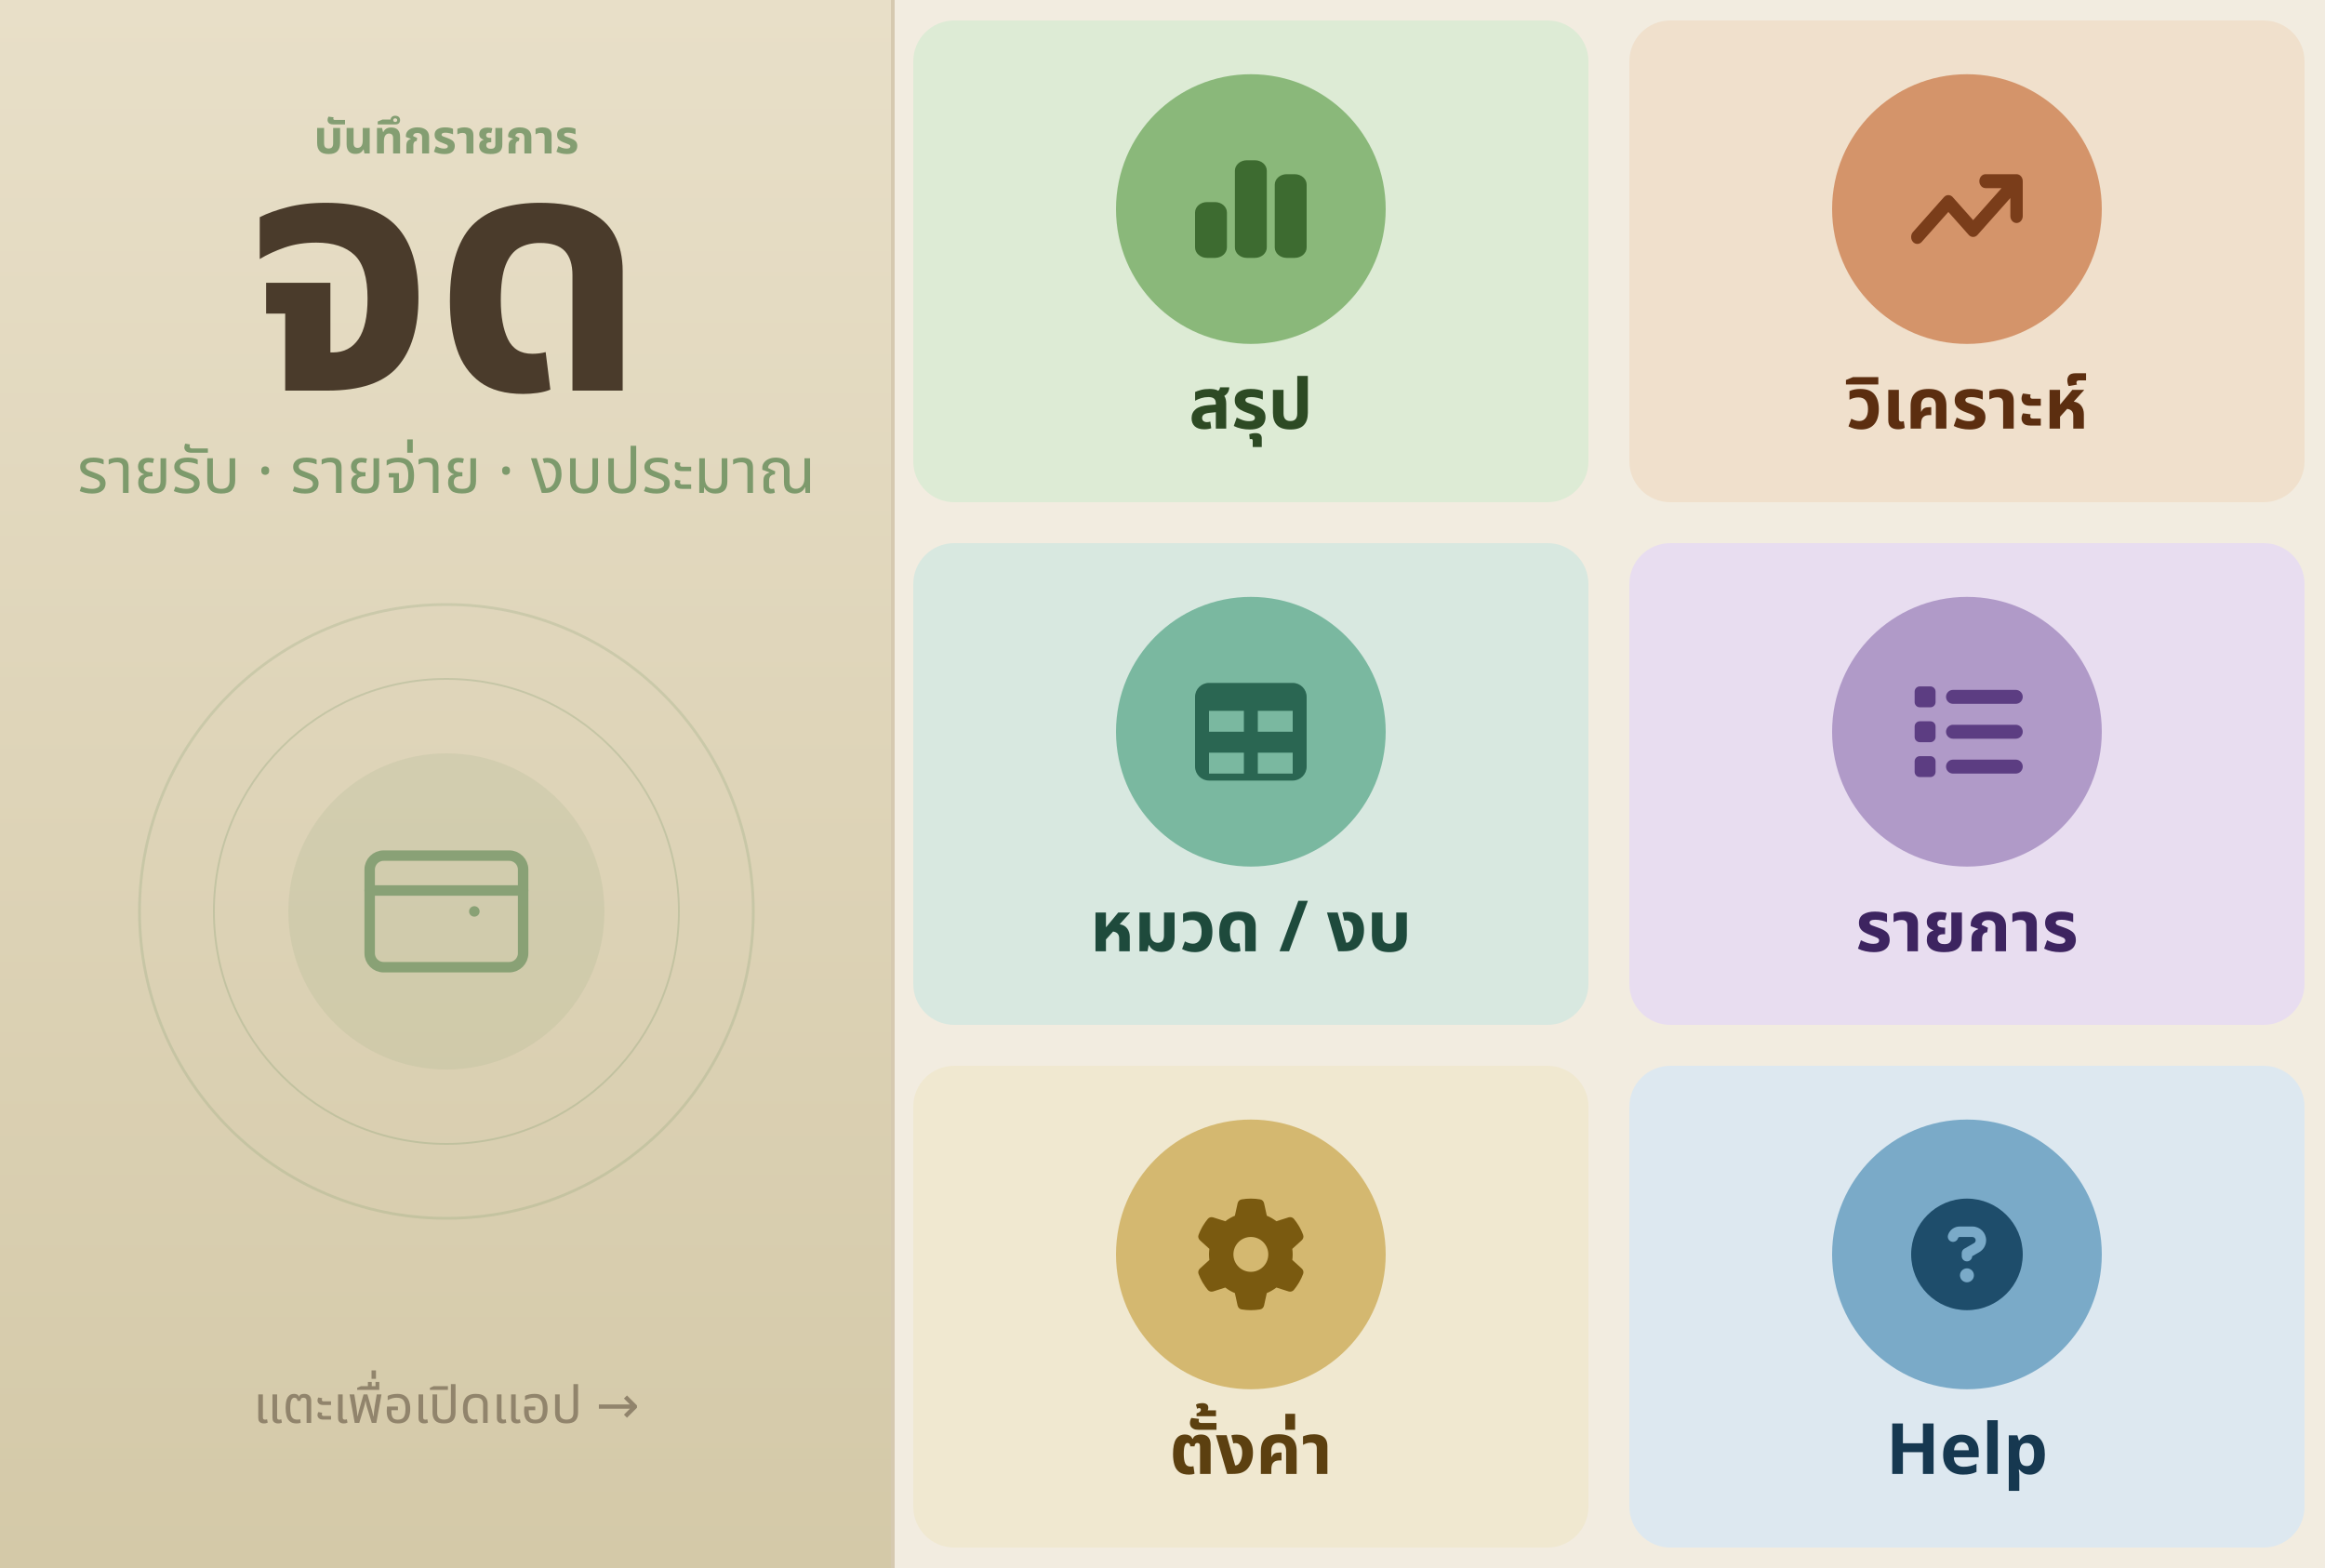
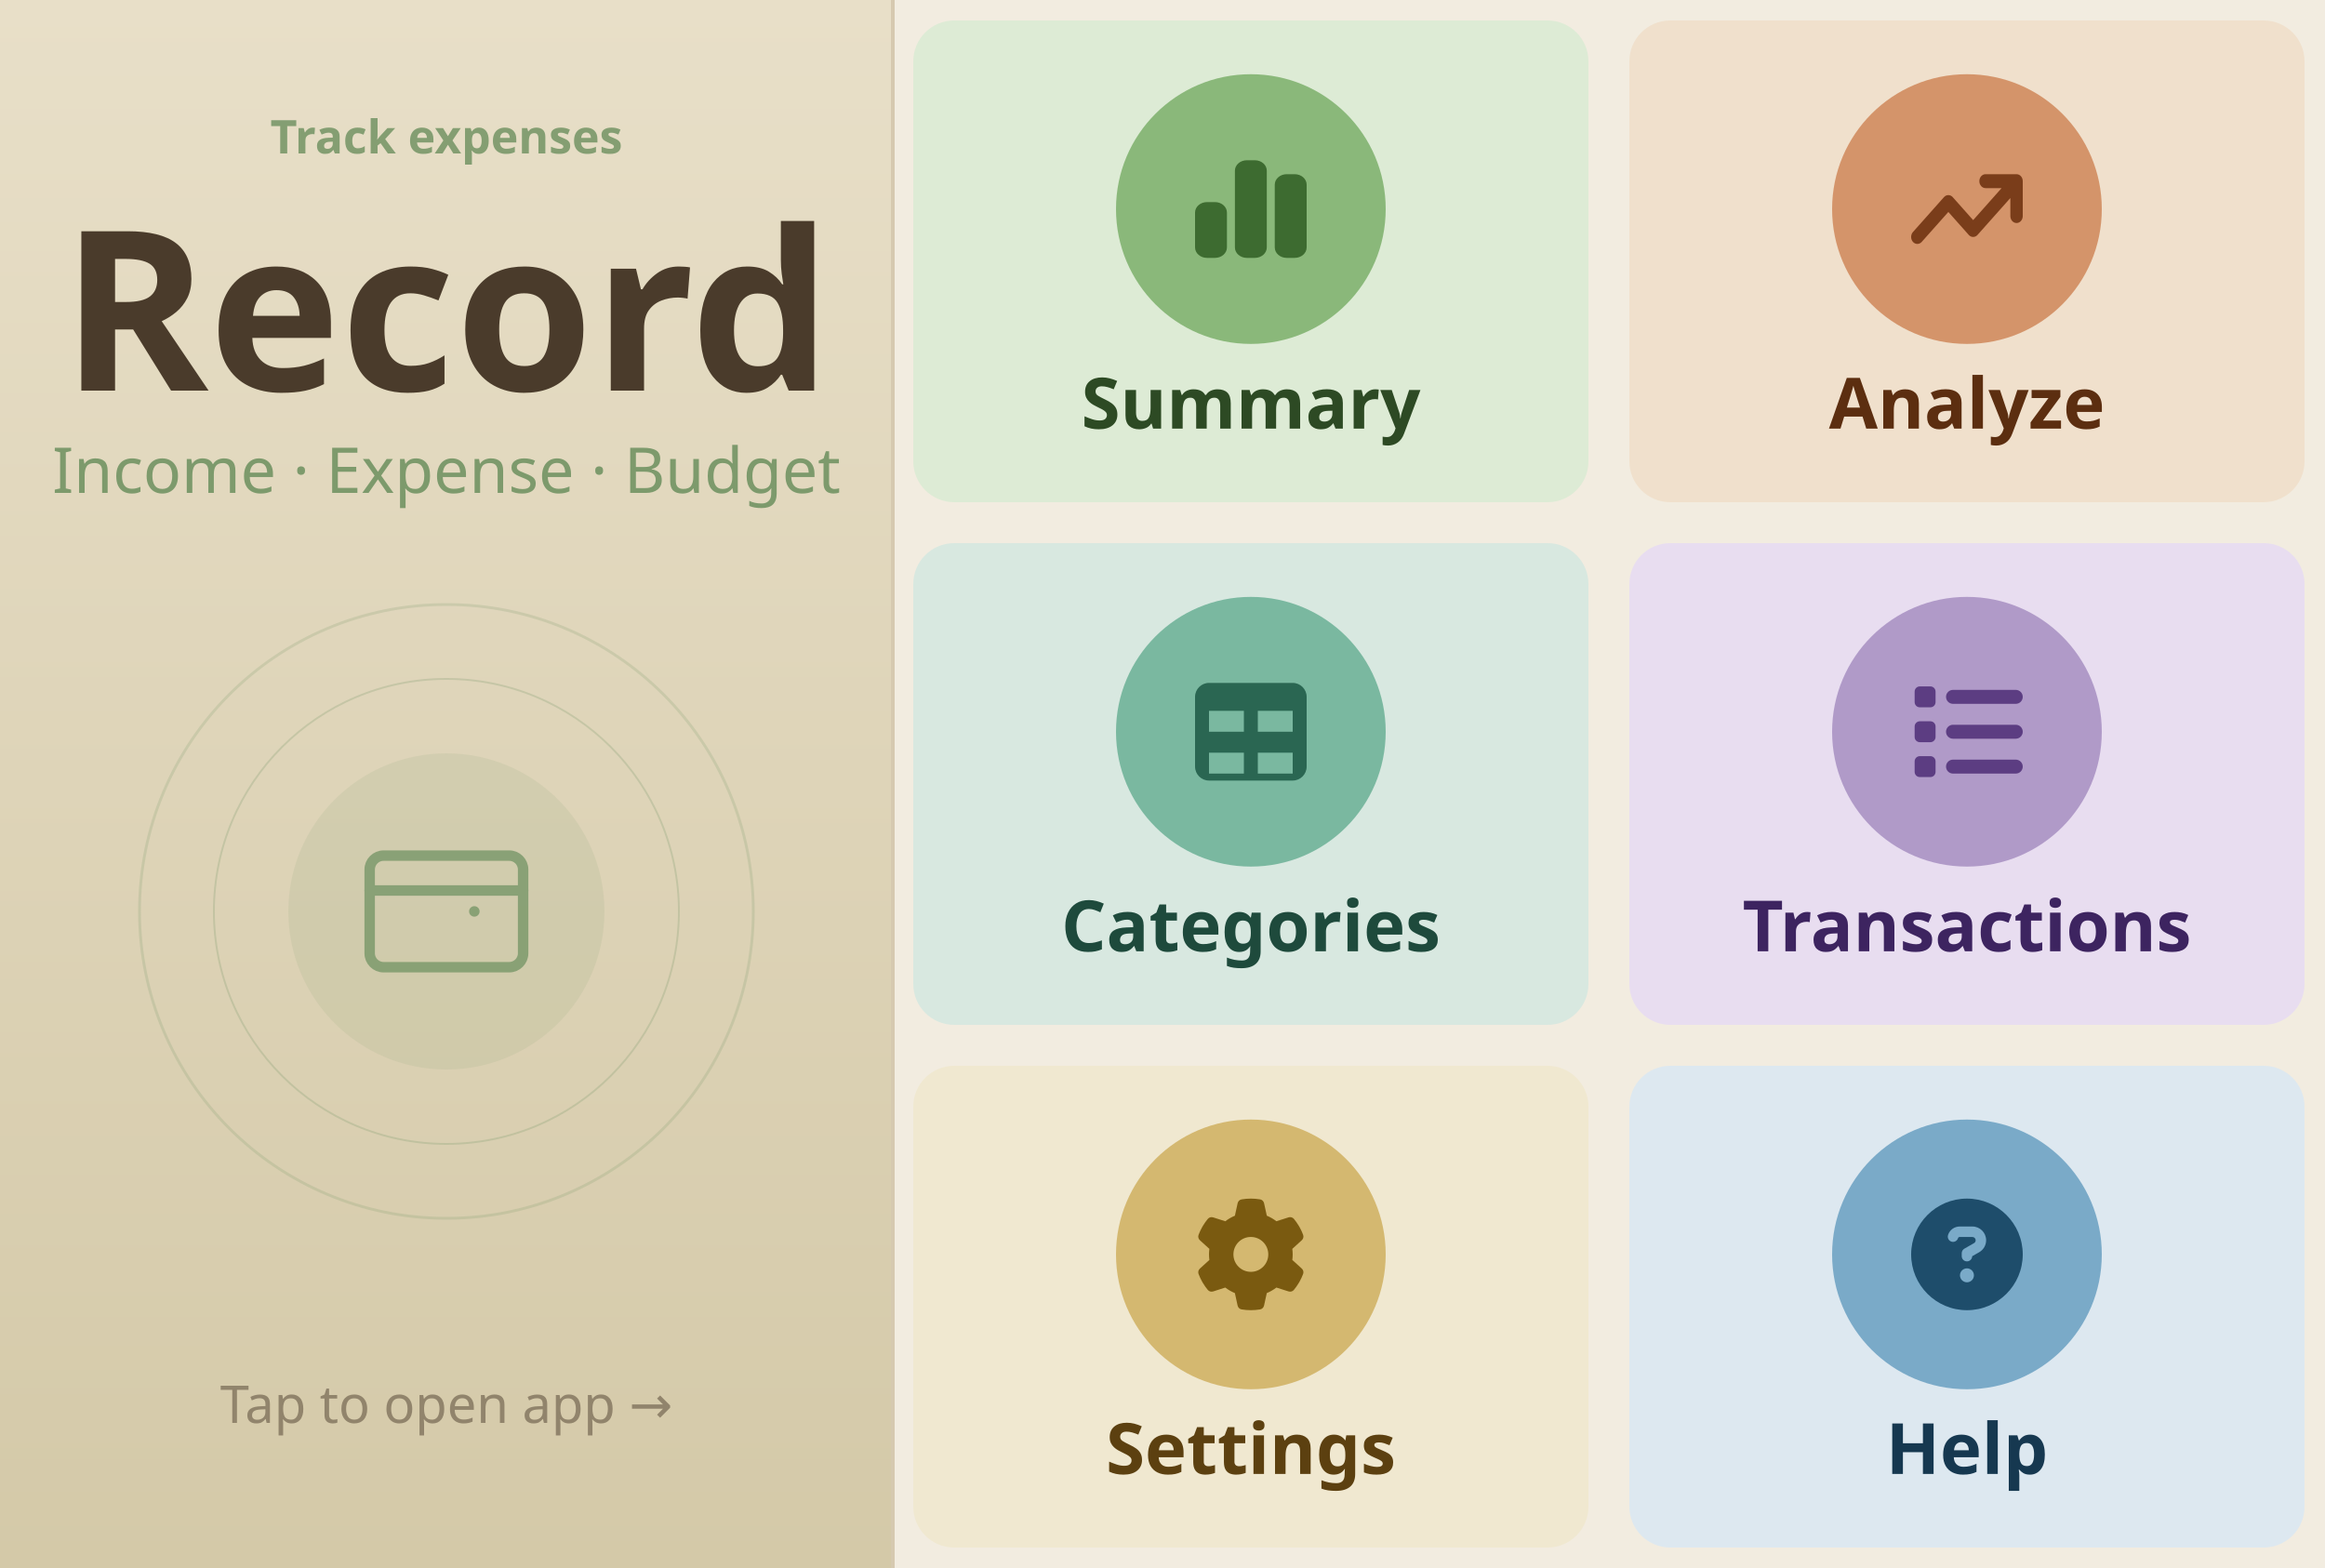
<svg xmlns="http://www.w3.org/2000/svg" width="2500" height="1686" viewBox="0 0 2500 1686">
  <defs>
    <linearGradient id="leftGrad" x1="0" y1="0" x2="0" y2="1">
      <stop offset="0%" stop-color="#e8dfc8" />
      <stop offset="100%" stop-color="#d4c9a8" />
    </linearGradient>
  </defs>
  <rect x="0" y="0" width="2500" height="1686" fill="#f2ece0" rx="0" />
  <rect x="0" y="0" width="960" height="1686" fill="url(#leftGrad)" />
  <line x1="960" y1="0" x2="960" y2="1686" stroke="#d6c9b0" stroke-width="4" />
-   <text x="480" y="165" font-family="Thonburi,'Noto Sans Thai','Sarabun',sans-serif" font-size="50" font-weight="600" fill="#6b8f5e" text-anchor="middle" opacity="0.8">บันทึกรายการ</text>
-   <text x="480" y="420" font-family="Thonburi,'Noto Sans Thai','Sarabun',sans-serif" font-size="360" font-weight="900" fill="#3d2e1e" text-anchor="middle" opacity="0.92">จด</text>
-   <text x="480" y="530" font-family="Thonburi,'Noto Sans Thai','Sarabun',sans-serif" font-size="68" font-weight="400" fill="#6b8f5e" text-anchor="middle" opacity="0.85">รายรับ · รายจ่าย · งบประมาณ</text>
+   <text x="480" y="165" font-family="Thonburi,'Noto Sans Thai','Sarabun',sans-serif" font-size="50" font-weight="600" fill="#6b8f5e" text-anchor="middle" opacity="0.8">Track expenses</text>
+   <text x="480" y="420" font-family="Thonburi,'Noto Sans Thai','Sarabun',sans-serif" font-size="240" font-weight="900" fill="#3d2e1e" text-anchor="middle" opacity="0.92">Record</text>
+   <text x="480" y="530" font-family="Thonburi,'Noto Sans Thai','Sarabun',sans-serif" font-size="68" font-weight="400" fill="#6b8f5e" text-anchor="middle" opacity="0.85">Income · Expense · Budget</text>
  <circle cx="480" cy="980" r="330" fill="none" stroke="#6b8f5e" stroke-width="3" opacity="0.18" />
  <circle cx="480" cy="980" r="250" fill="none" stroke="#6b8f5e" stroke-width="2" opacity="0.22" />
  <circle cx="480" cy="980" r="170" fill="#6b8f5e" opacity="0.1" />
  <g transform="translate(390,890) scale(7.5)" fill="none" stroke="#6b8f5e" stroke-width="1.5" stroke-linecap="round" stroke-linejoin="round" opacity="0.7">
    <rect x="1" y="4" width="22" height="16" rx="2" />
    <path d="M16 12h.01" />
    <path d="M1 9h22" />
  </g>
-   <text x="480" y="1530" font-family="Thonburi,'Noto Sans Thai','Sarabun',sans-serif" font-size="56" font-weight="500" fill="#3d2e1e" text-anchor="middle" opacity="0.45">แตะเพื่อเปิดแอป  →</text>
+   <text x="480" y="1530" font-family="Thonburi,'Noto Sans Thai','Sarabun',sans-serif" font-size="56" font-weight="500" fill="#3d2e1e" text-anchor="middle" opacity="0.45">Tap to open app  →</text>
  <rect x="982" y="22" width="726" height="518" fill="#ddebd5" rx="44" />
  <circle cx="1345" cy="224.8" r="145" fill="#8ab87a" />
  <g transform="translate(1285,164.8) scale(0.2678571,0.234375)">
    <path fill="#3d6b30" d="M160 80c0-26.5 21.5-48 48-48h32c26.5 0 48 21.5 48 48V432c0 26.5-21.5 48-48 48H208c-26.5 0-48-21.5-48-48V80zM0 272c0-26.5 21.5-48 48-48H80c26.5 0 48 21.5 48 48V432c0 26.5-21.5 48-48 48H48c-26.5 0-48-21.5-48-48V272zM368 96h32c26.5 0 48 21.5 48 48V432c0 26.5-21.5 48-48 48H368c-26.5 0-48-21.5-48-48V144c0-26.5 21.5-48 48-48z" />
  </g>
-   <text x="1345" y="460.84" font-family="Thonburi,'Noto Sans Thai','Sarabun',sans-serif" font-size="76" font-weight="700" fill="#2d4a24" text-anchor="middle">สรุป</text>
+   <text x="1345" y="460.84" font-family="Thonburi,'Noto Sans Thai','Sarabun',sans-serif" font-size="76" font-weight="700" fill="#2d4a24" text-anchor="middle">Summary</text>
  <rect x="1752" y="22" width="726" height="518" fill="#f0e0cc" rx="44" />
  <circle cx="2115" cy="224.8" r="145" fill="#d4946a" />
  <g transform="translate(2055,164.8) scale(0.2083333,0.234375)">
    <path fill="#7a3d1a" d="M384 160c-17.7 0-32-14.3-32-32s14.3-32 32-32H544c17.7 0 32 14.3 32 32V288c0 17.7-14.3 32-32 32s-32-14.3-32-32V205.3L342.6 374.6c-12.5 12.5-32.8 12.5-45.3 0L192 269.3 54.6 406.6c-12.5 12.5-32.8 12.5-45.3 0s-12.5-32.8 0-45.3l160-160c12.5-12.5 32.8-12.5 45.3 0L320 306.7 466.7 160H384z" />
  </g>
-   <text x="2115" y="460.84" font-family="Thonburi,'Noto Sans Thai','Sarabun',sans-serif" font-size="76" font-weight="700" fill="#5c2e10" text-anchor="middle">วิเคราะห์</text>
+   <text x="2115" y="460.84" font-family="Thonburi,'Noto Sans Thai','Sarabun',sans-serif" font-size="76" font-weight="700" fill="#5c2e10" text-anchor="middle">Analyze</text>
  <rect x="982" y="584" width="726" height="518" fill="#d8e8e0" rx="44" />
  <circle cx="1345" cy="786.8" r="145" fill="#7ab8a0" />
  <g transform="translate(1285,726.8) scale(0.234375,0.234375)">
    <path fill="#2a6652" d="M0 96C0 60.7 28.7 32 64 32H448c35.3 0 64 28.7 64 64V416c0 35.3-28.7 64-64 64H64c-35.3 0-64-28.7-64-64V96zm64 64V256h160V160H64zm0 192V448h160V352H64zm224 96h160V352H288v96zm160-192V160H288V256H448z" />
  </g>
-   <text x="1345" y="1022.84" font-family="Thonburi,'Noto Sans Thai','Sarabun',sans-serif" font-size="76" font-weight="700" fill="#1e4a3c" text-anchor="middle">หมวด / งบ</text>
+   <text x="1345" y="1022.84" font-family="Thonburi,'Noto Sans Thai','Sarabun',sans-serif" font-size="76" font-weight="700" fill="#1e4a3c" text-anchor="middle">Categories</text>
  <rect x="1752" y="584" width="726" height="518" fill="#e8ddf0" rx="44" />
  <circle cx="2115" cy="786.8" r="145" fill="#b09ac8" />
  <g transform="translate(2055,726.8) scale(0.234375,0.234375)">
    <path fill="#5c3d82" d="M40 48C26.7 48 16 58.7 16 72v48c0 13.3 10.7 24 24 24H88c13.3 0 24-10.7 24-24V72c0-13.3-10.7-24-24-24H40zM192 64c-17.7 0-32 14.3-32 32s14.3 32 32 32H480c17.7 0 32-14.3 32-32s-14.3-32-32-32H192zm0 160c-17.7 0-32 14.3-32 32s14.3 32 32 32H480c17.7 0 32-14.3 32-32s-14.3-32-32-32H192zm0 160c-17.7 0-32 14.3-32 32s14.3 32 32 32H480c17.7 0 32-14.3 32-32s-14.3-32-32-32H192zM16 232v48c0 13.3 10.7 24 24 24H88c13.3 0 24-10.7 24-24V232c0-13.3-10.7-24-24-24H40c-13.3 0-24 10.7-24 24zM40 368c-13.3 0-24 10.7-24 24v48c0 13.3 10.7 24 24 24H88c13.3 0 24-10.7 24-24V392c0-13.3-10.7-24-24-24H40z" />
  </g>
-   <text x="2115" y="1022.84" font-family="Thonburi,'Noto Sans Thai','Sarabun',sans-serif" font-size="76" font-weight="700" fill="#3d2460" text-anchor="middle">รายการ</text>
+   <text x="2115" y="1022.84" font-family="Thonburi,'Noto Sans Thai','Sarabun',sans-serif" font-size="76" font-weight="700" fill="#3d2460" text-anchor="middle">Transactions</text>
  <rect x="982" y="1146" width="726" height="518" fill="#f0e8d0" rx="44" />
  <circle cx="1345" cy="1348.8" r="145" fill="#d4b870" />
  <g transform="translate(1285,1288.8) scale(0.234375,0.234375)">
    <path fill="#7a5a10" d="M495.9 166.6c3.2 8.7 .5 18.4-6.4 24.6l-43.3 39.4c1.1 8.3 1.7 16.8 1.7 25.4s-.6 17.1-1.7 25.4l43.3 39.4c6.9 6.2 9.6 15.9 6.4 24.6c-4.4 11.9-9.7 23.3-15.8 34.3l-4.7 8.1c-6.6 11-14 21.4-22.1 31.2c-5.9 7.2-15.7 9.6-24.5 6.8l-55.7-17.7c-13.4 10.3-28.2 18.9-44 25.4l-12.5 57.1c-2 9.1-9 16.3-18.2 17.8c-13.8 2.3-28 3.5-42.5 3.5s-28.7-1.2-42.5-3.5c-9.2-1.5-16.2-8.7-18.2-17.8l-12.5-57.1c-15.8-6.5-30.6-15.1-44-25.4L83.1 425.9c-8.8 2.8-18.6 .3-24.5-6.8c-8.1-9.8-15.5-20.2-22.1-31.2l-4.7-8.1c-6.1-11-11.4-22.4-15.8-34.3c-3.2-8.7-.5-18.4 6.4-24.6l43.3-39.4C64.6 273.1 64 264.6 64 256s.6-17.1 1.7-25.4L22.4 191.2c-6.9-6.2-9.6-15.9-6.4-24.6c4.4-11.9 9.7-23.3 15.8-34.3l4.7-8.1c6.6-11 14-21.4 22.1-31.2c5.9-7.2 15.7-9.6 24.5-6.8l55.7 17.7c13.4-10.3 28.2-18.9 44-25.4l12.5-57.1c2-9.1 9-16.3 18.2-17.8C227.3 1.2 241.5 0 256 0s28.7 1.2 42.5 3.5c9.2 1.5 16.2 8.7 18.2 17.8l12.5 57.1c15.8 6.5 30.6 15.1 44 25.4l55.7-17.7c8.8-2.8 18.6-.3 24.5 6.8c8.1 9.8 15.5 20.2 22.1 31.2l4.7 8.1c6.1 11 11.4 22.4 15.8 34.3zM256 336a80 80 0 1 0 0-160 80 80 0 1 0 0 160z" />
  </g>
-   <text x="1345" y="1584.84" font-family="Thonburi,'Noto Sans Thai','Sarabun',sans-serif" font-size="76" font-weight="700" fill="#5c4010" text-anchor="middle">ตั้งค่า</text>
+   <text x="1345" y="1584.84" font-family="Thonburi,'Noto Sans Thai','Sarabun',sans-serif" font-size="76" font-weight="700" fill="#5c4010" text-anchor="middle">Settings</text>
  <rect x="1752" y="1146" width="726" height="518" fill="#dde8f0" rx="44" />
  <circle cx="2115" cy="1348.8" r="145" fill="#7aaac8" />
  <g transform="translate(2055,1288.8) scale(0.234375,0.234375)">
    <path fill="#1e4d6b" d="M256 512A256 256 0 1 0 256 0a256 256 0 1 0 0 512zM169.8 165.3c7.9-22.3 29.1-37.3 52.8-37.3h58.3c34.9 0 63.1 28.3 63.1 63.1c0 22.6-12.1 43.5-31.7 54.8L280 264.4c-.2 13-10.9 23.6-24 23.6c-13.3 0-24-10.7-24-24V250.5c0-8.6 4.6-16.5 12.1-20.8l44.3-25.4c4.7-2.7 7.6-7.7 7.6-13.1c0-8.4-6.8-15.1-15.1-15.1H222.6c-3.4 0-6.4 2.1-7.5 5.3l-.4 1.2c-4.4 12.5-18.2 19-30.6 14.6s-19-18.2-14.6-30.6l.4-1.2zM224 352a32 32 0 1 1 64 0 32 32 0 1 1 -64 0z" />
  </g>
  <text x="2115" y="1584.84" font-family="Thonburi,'Noto Sans Thai','Sarabun',sans-serif" font-size="76" font-weight="700" fill="#163850" text-anchor="middle">Help</text>
</svg>
